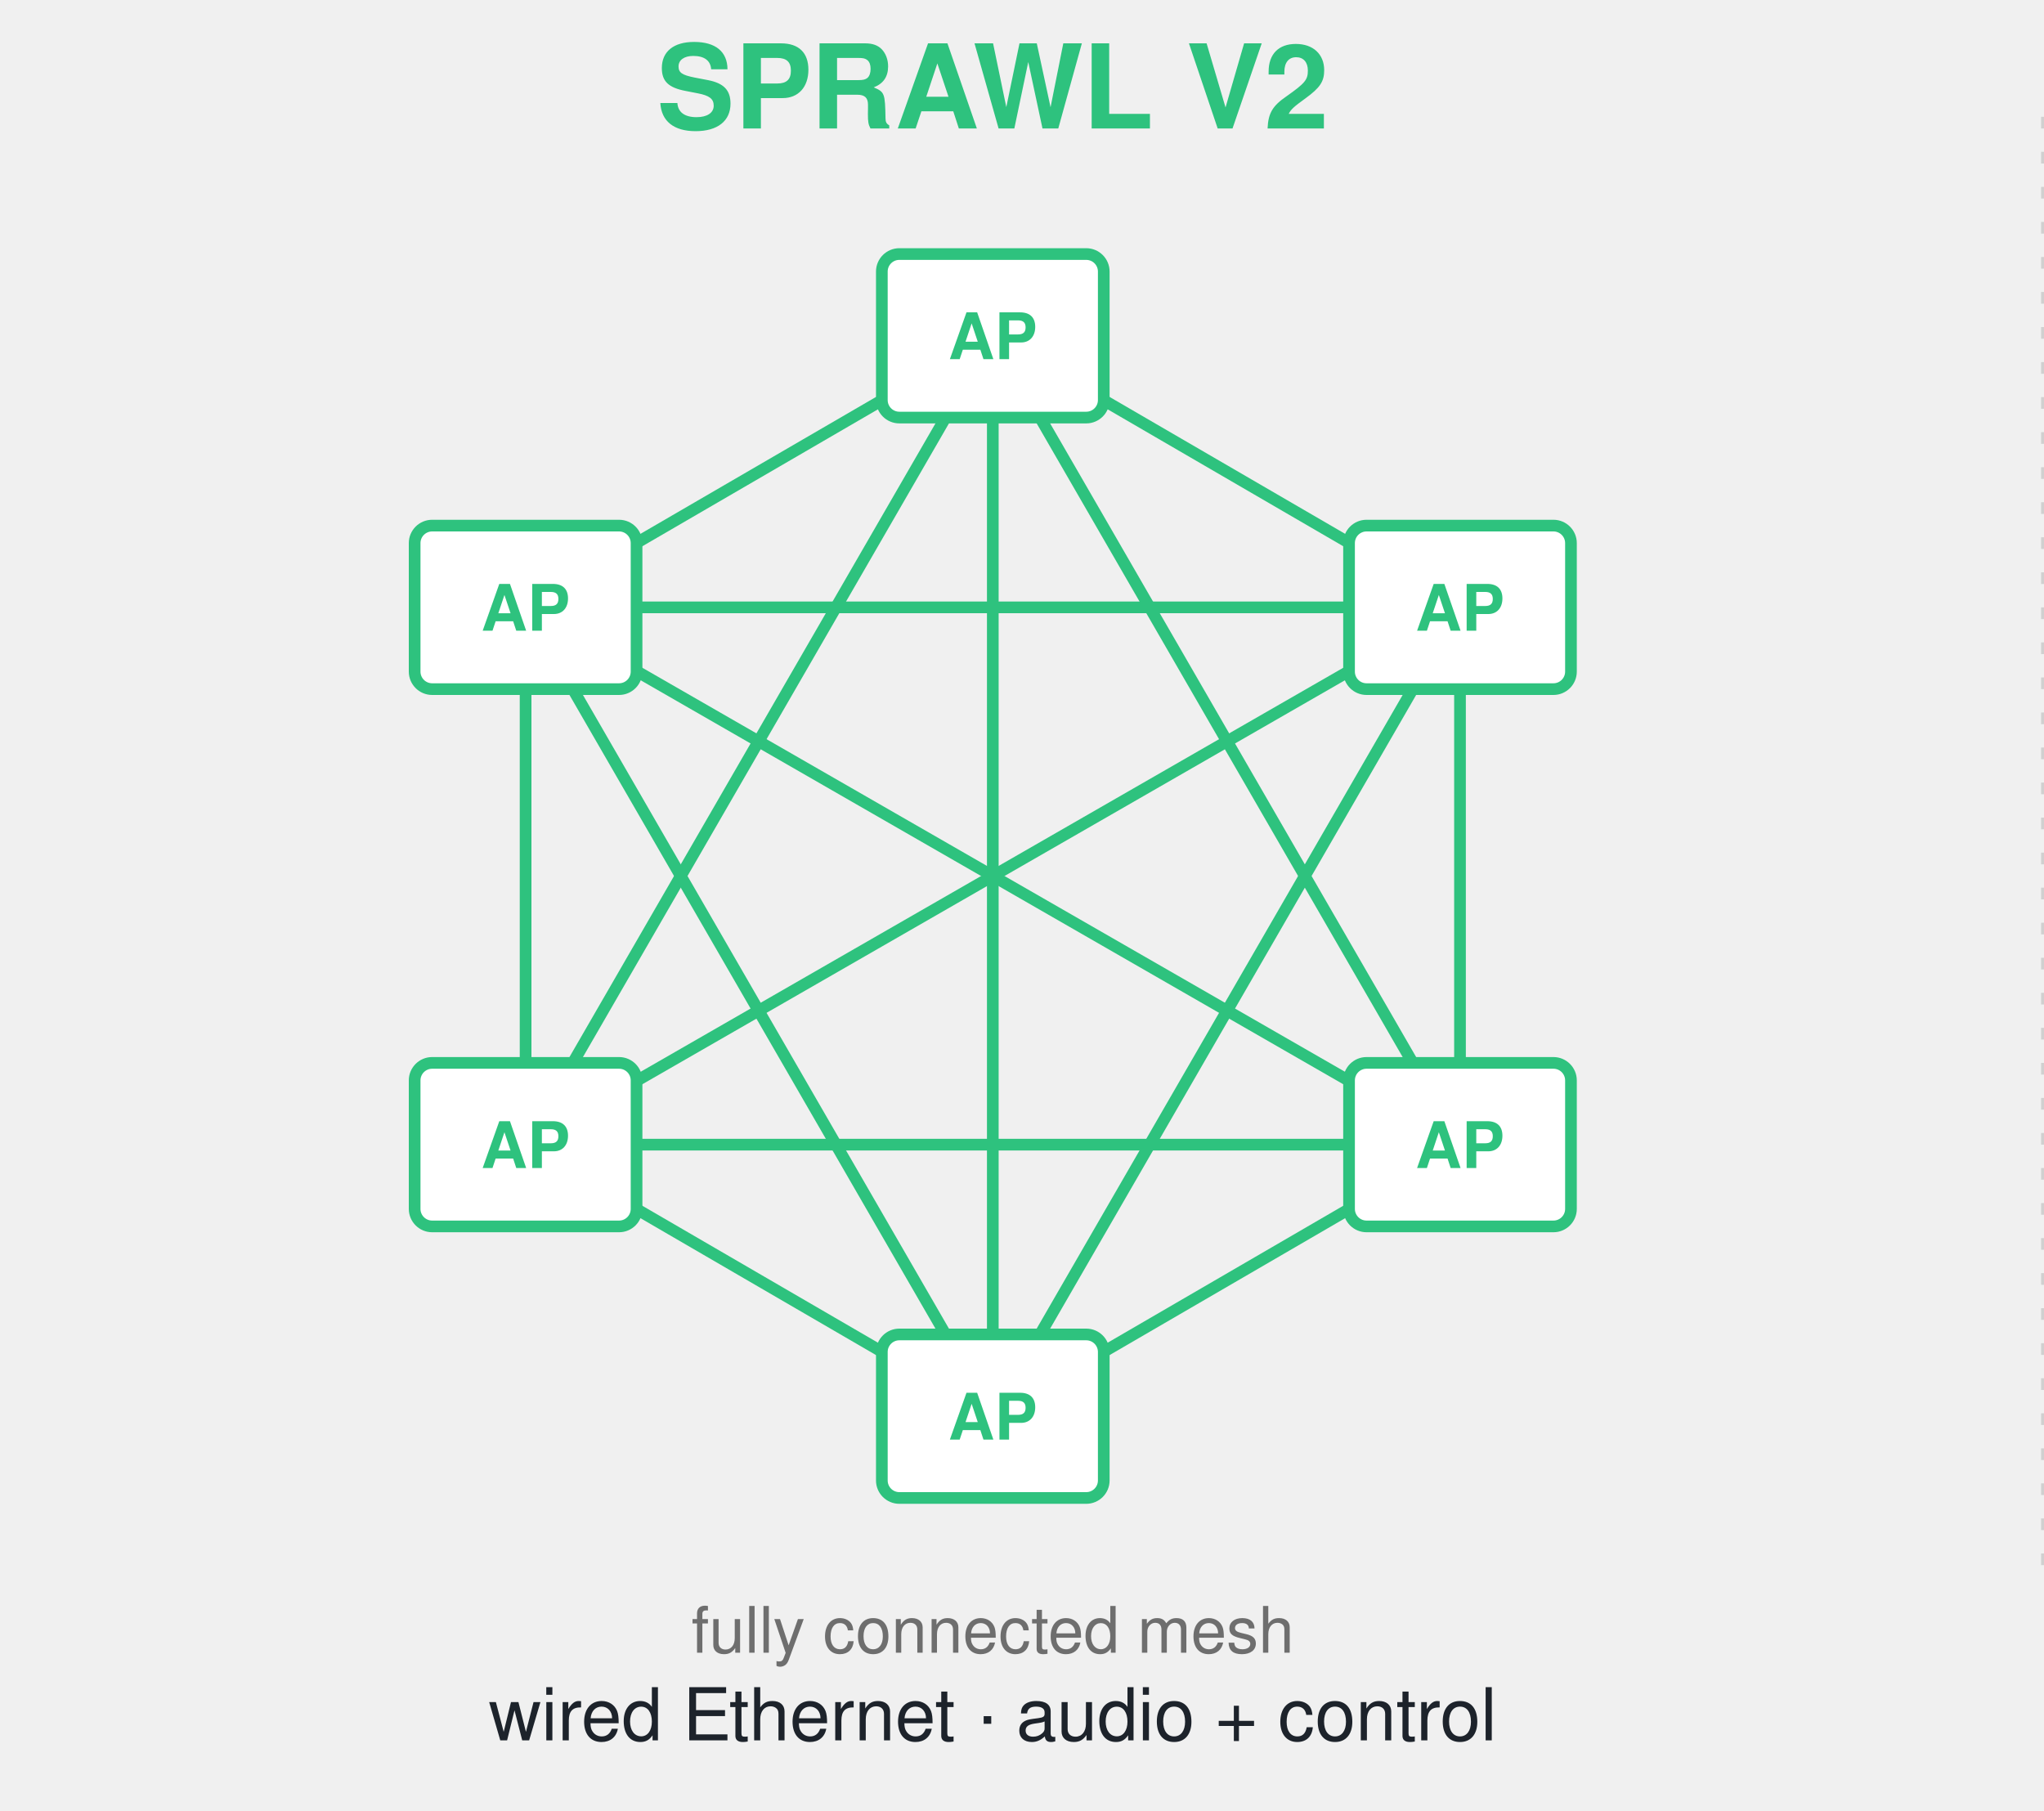
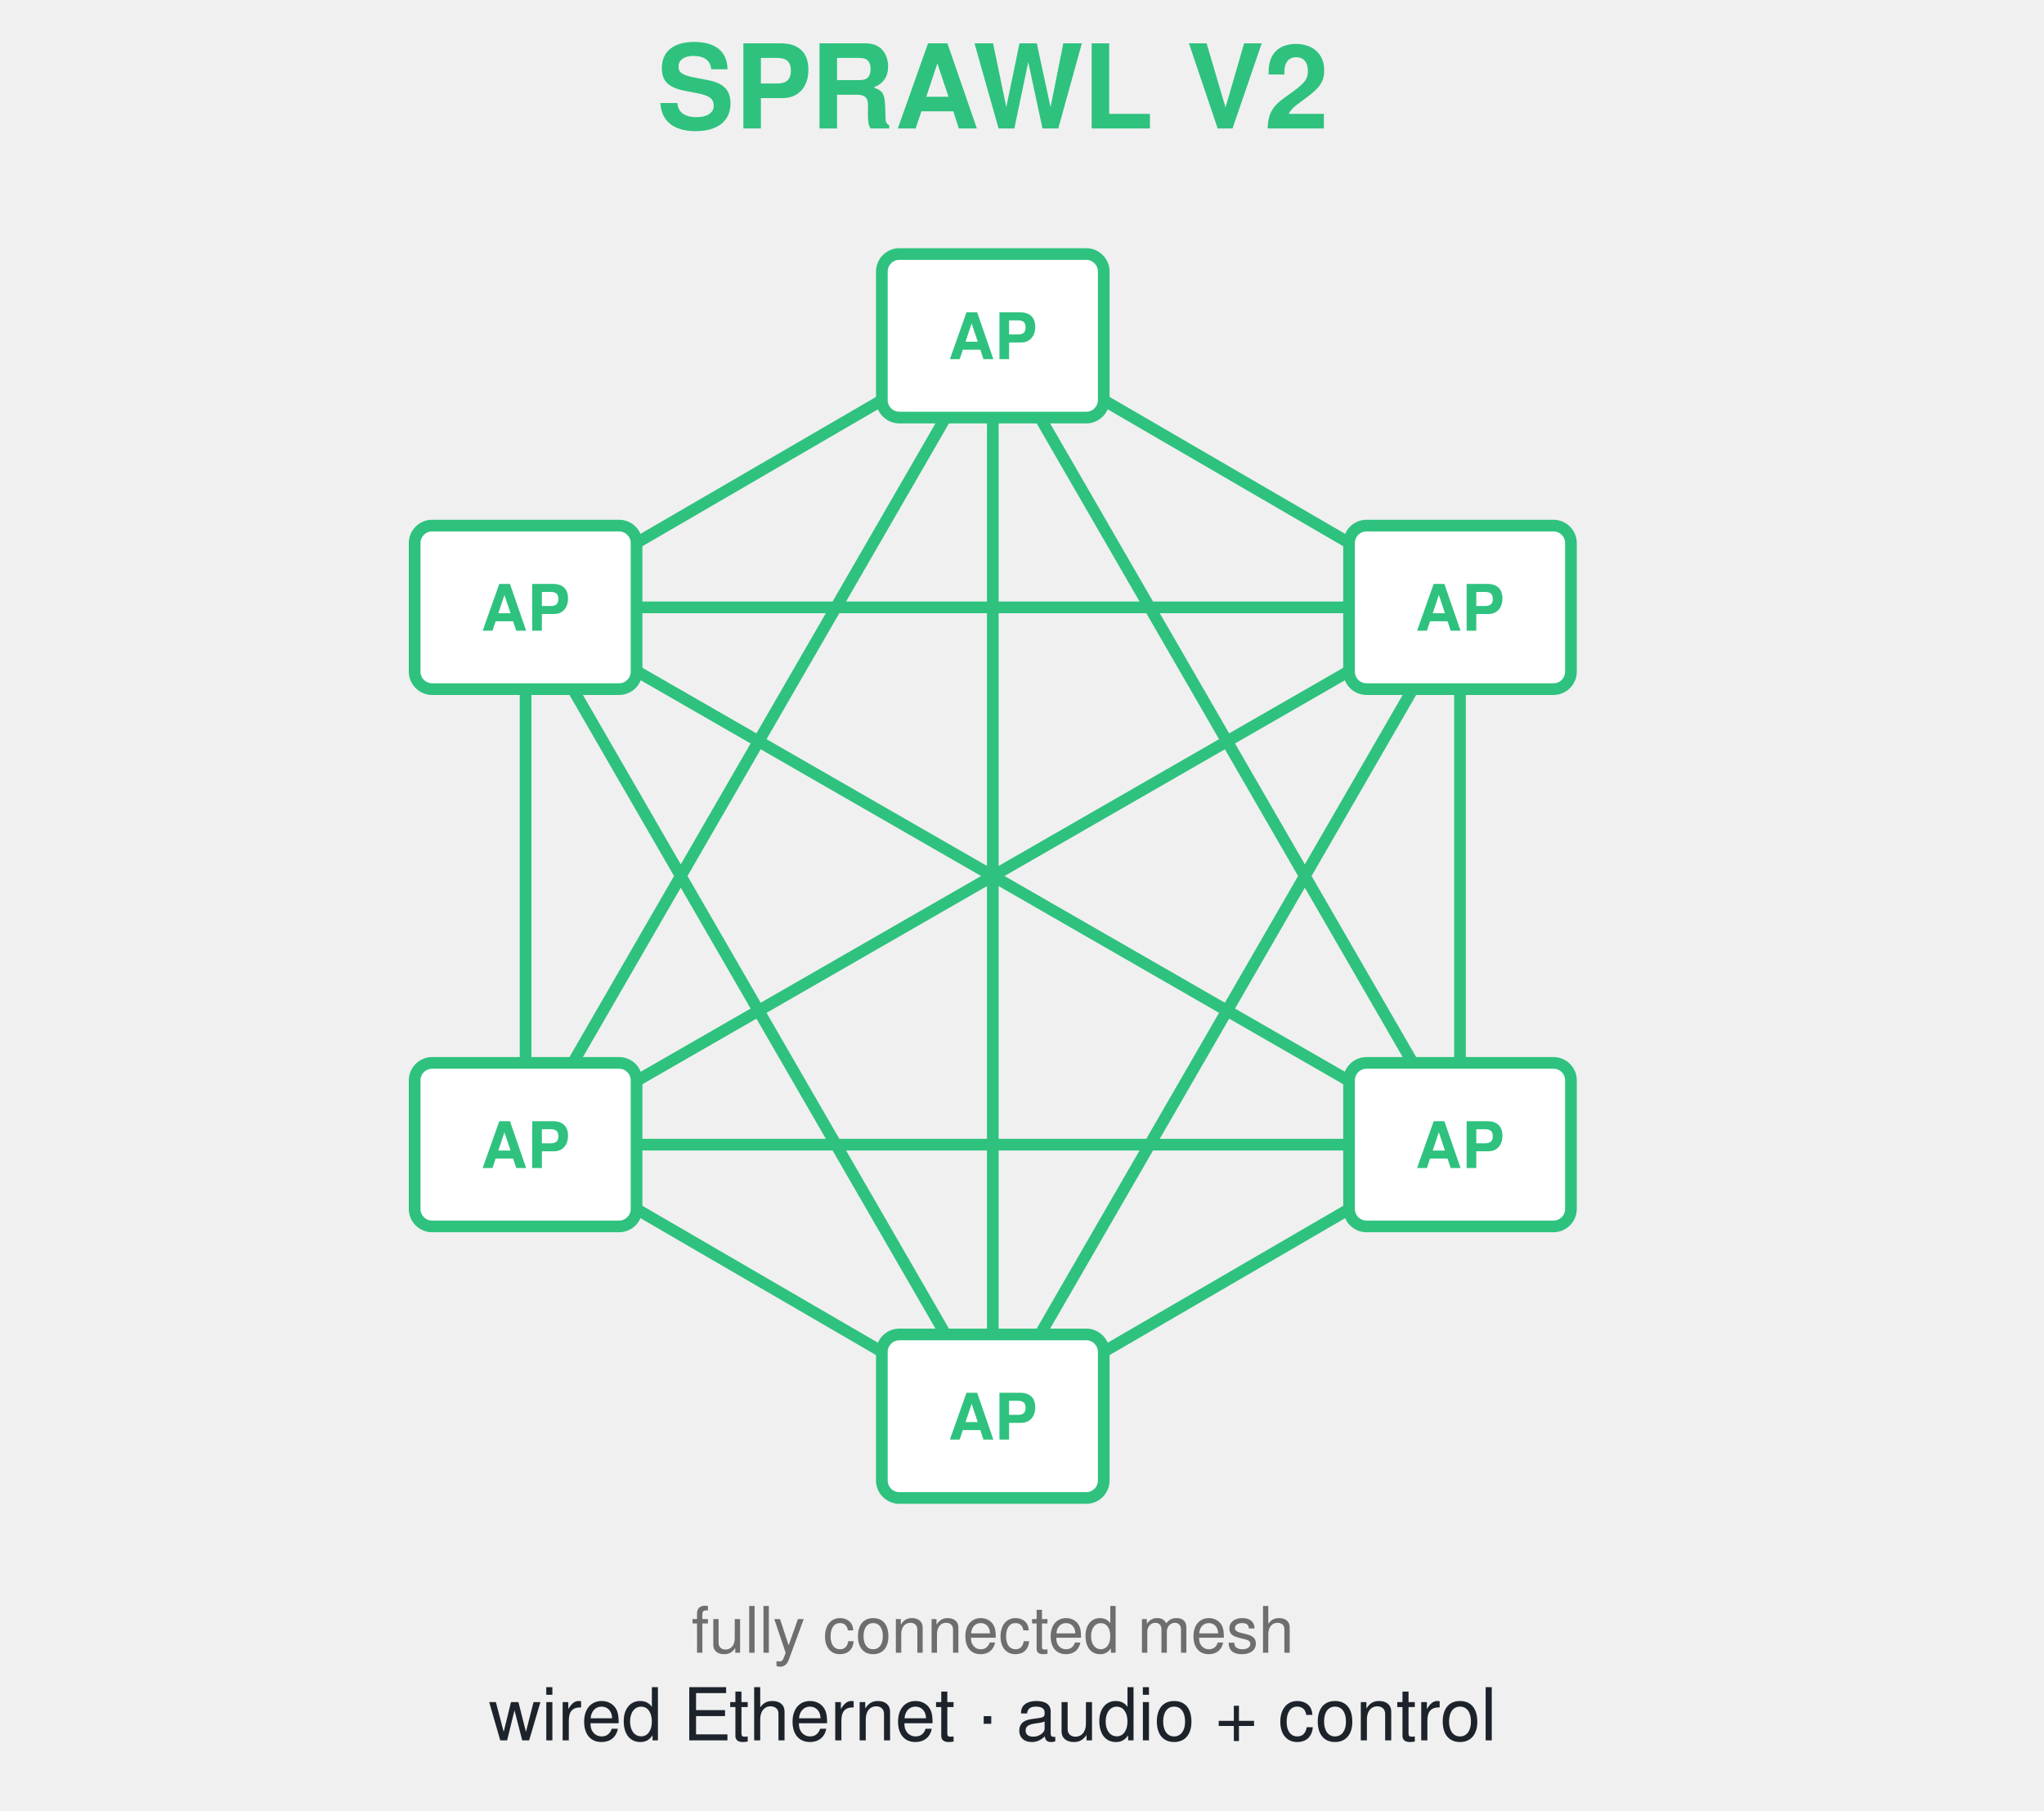
<svg xmlns="http://www.w3.org/2000/svg" viewBox="0 0 700 620" font-family="IBM Plex Sans, Helvetica, Arial, sans-serif" role="img" aria-label="SPRAWL V2 access points wired as a fully connected mesh versus MËSH nodes connected wirelessly to a router">
  <line x1="340" y1="115" x2="500" y2="208" stroke="#2ec27e" stroke-width="4" />
  <line x1="340" y1="115" x2="500" y2="392" stroke="#2ec27e" stroke-width="4" />
  <line x1="340" y1="115" x2="340" y2="485" stroke="#2ec27e" stroke-width="4" />
  <line x1="340" y1="115" x2="180" y2="392" stroke="#2ec27e" stroke-width="4" />
  <line x1="340" y1="115" x2="180" y2="208" stroke="#2ec27e" stroke-width="4" />
  <line x1="500" y1="208" x2="500" y2="392" stroke="#2ec27e" stroke-width="4" />
  <line x1="500" y1="208" x2="340" y2="485" stroke="#2ec27e" stroke-width="4" />
  <line x1="500" y1="208" x2="180" y2="392" stroke="#2ec27e" stroke-width="4" />
  <line x1="500" y1="208" x2="180" y2="208" stroke="#2ec27e" stroke-width="4" />
  <line x1="500" y1="392" x2="340" y2="485" stroke="#2ec27e" stroke-width="4" />
  <line x1="500" y1="392" x2="180" y2="392" stroke="#2ec27e" stroke-width="4" />
  <line x1="500" y1="392" x2="180" y2="208" stroke="#2ec27e" stroke-width="4" />
  <line x1="340" y1="485" x2="180" y2="392" stroke="#2ec27e" stroke-width="4" />
  <line x1="340" y1="485" x2="180" y2="208" stroke="#2ec27e" stroke-width="4" />
  <line x1="180" y1="392" x2="180" y2="208" stroke="#2ec27e" stroke-width="4" />
  <rect x="302" y="87" width="76" height="56" rx="6" fill="#fff" stroke="#2ec27e" stroke-width="4" />
  <text x="340" y="123" text-anchor="middle" font-size="22" font-weight="700" fill="#2ec27e">AP</text>
  <rect x="462" y="180" width="76" height="56" rx="6" fill="#fff" stroke="#2ec27e" stroke-width="4" />
  <text x="500" y="216" text-anchor="middle" font-size="22" font-weight="700" fill="#2ec27e">AP</text>
  <rect x="462" y="364" width="76" height="56" rx="6" fill="#fff" stroke="#2ec27e" stroke-width="4" />
  <text x="500" y="400" text-anchor="middle" font-size="22" font-weight="700" fill="#2ec27e">AP</text>
  <rect x="302" y="457" width="76" height="56" rx="6" fill="#fff" stroke="#2ec27e" stroke-width="4" />
  <text x="340" y="493" text-anchor="middle" font-size="22" font-weight="700" fill="#2ec27e">AP</text>
  <rect x="142" y="364" width="76" height="56" rx="6" fill="#fff" stroke="#2ec27e" stroke-width="4" />
  <text x="180" y="400" text-anchor="middle" font-size="22" font-weight="700" fill="#2ec27e">AP</text>
  <rect x="142" y="180" width="76" height="56" rx="6" fill="#fff" stroke="#2ec27e" stroke-width="4" />
  <text x="180" y="216" text-anchor="middle" font-size="22" font-weight="700" fill="#2ec27e">AP</text>
  <text x="340" y="44" text-anchor="middle" font-size="40" font-weight="700" fill="#2ec27e">SPRAWL V2</text>
  <text x="340" y="566" text-anchor="middle" font-size="22" fill="#6e6e6e">fully connected mesh</text>
  <text x="340" y="596" text-anchor="middle" font-size="25" fill="#1d232b">wired Ethernet · audio + control</text>
-   <line x1="700.0" y1="40" x2="700.0" y2="540" stroke="#d0d0d0" stroke-width="2" stroke-dasharray="4 8" />
  <line x1="1060" y1="300" x2="1137" y2="115" stroke="#9141ac" stroke-width="4" stroke-dasharray="3 11" stroke-linecap="round" />
  <line x1="1060" y1="300" x2="1245" y2="223" stroke="#9141ac" stroke-width="4" stroke-dasharray="3 11" stroke-linecap="round" />
  <line x1="1060" y1="300" x2="1245" y2="377" stroke="#9141ac" stroke-width="4" stroke-dasharray="3 11" stroke-linecap="round" />
  <line x1="1060" y1="300" x2="1137" y2="485" stroke="#9141ac" stroke-width="4" stroke-dasharray="3 11" stroke-linecap="round" />
  <line x1="1060" y1="300" x2="983" y2="485" stroke="#9141ac" stroke-width="4" stroke-dasharray="3 11" stroke-linecap="round" />
  <line x1="1060" y1="300" x2="875" y2="377" stroke="#9141ac" stroke-width="4" stroke-dasharray="3 11" stroke-linecap="round" />
  <line x1="1060" y1="300" x2="875" y2="223" stroke="#9141ac" stroke-width="4" stroke-dasharray="3 11" stroke-linecap="round" />
  <line x1="1060" y1="300" x2="983" y2="115" stroke="#9141ac" stroke-width="4" stroke-dasharray="3 11" stroke-linecap="round" />
  <circle cx="1137" cy="115" r="34" fill="#9141ac" />
  <text x="1137" y="122" text-anchor="middle" font-size="19" font-weight="700" fill="#fff">SC</text>
  <circle cx="1245" cy="223" r="34" fill="#9141ac" />
  <text x="1245" y="230" text-anchor="middle" font-size="19" font-weight="700" fill="#fff">SC</text>
  <circle cx="1245" cy="377" r="34" fill="#9141ac" />
  <text x="1245" y="384" text-anchor="middle" font-size="19" font-weight="700" fill="#fff">SC</text>
  <circle cx="1137" cy="485" r="34" fill="#9141ac" />
  <text x="1137" y="492" text-anchor="middle" font-size="19" font-weight="700" fill="#fff">SC</text>
  <circle cx="983" cy="485" r="34" fill="#9141ac" />
  <text x="983" y="492" text-anchor="middle" font-size="19" font-weight="700" fill="#fff">SC</text>
  <circle cx="875" cy="377" r="34" fill="#9141ac" />
  <text x="875" y="384" text-anchor="middle" font-size="19" font-weight="700" fill="#fff">SC</text>
  <circle cx="875" cy="223" r="34" fill="#9141ac" />
  <text x="875" y="230" text-anchor="middle" font-size="19" font-weight="700" fill="#fff">SC</text>
  <circle cx="983" cy="115" r="34" fill="#9141ac" />
  <text x="983" y="122" text-anchor="middle" font-size="19" font-weight="700" fill="#fff">SC</text>
  <rect x="994" y="266" width="132" height="68" rx="10" fill="#1d232b" />
  <line x1="1026" y1="266" x2="1018" y2="238" stroke="#1d232b" stroke-width="5" stroke-linecap="round" />
  <line x1="1094" y1="266" x2="1102" y2="238" stroke="#1d232b" stroke-width="5" stroke-linecap="round" />
  <text x="1060" y="308" text-anchor="middle" font-size="22" font-weight="700" fill="#fff">router</text>
  <text x="1060" y="368" text-anchor="middle" font-size="22" fill="#9141ac">OSC</text>
  <text x="1060" y="596" text-anchor="middle" font-size="25" fill="#1d232b">wireless LAN · control only, audio made locally</text>
  <text x="1060" y="44" text-anchor="middle" font-size="40" font-weight="700" fill="#9141ac">MËSH</text>
</svg>
